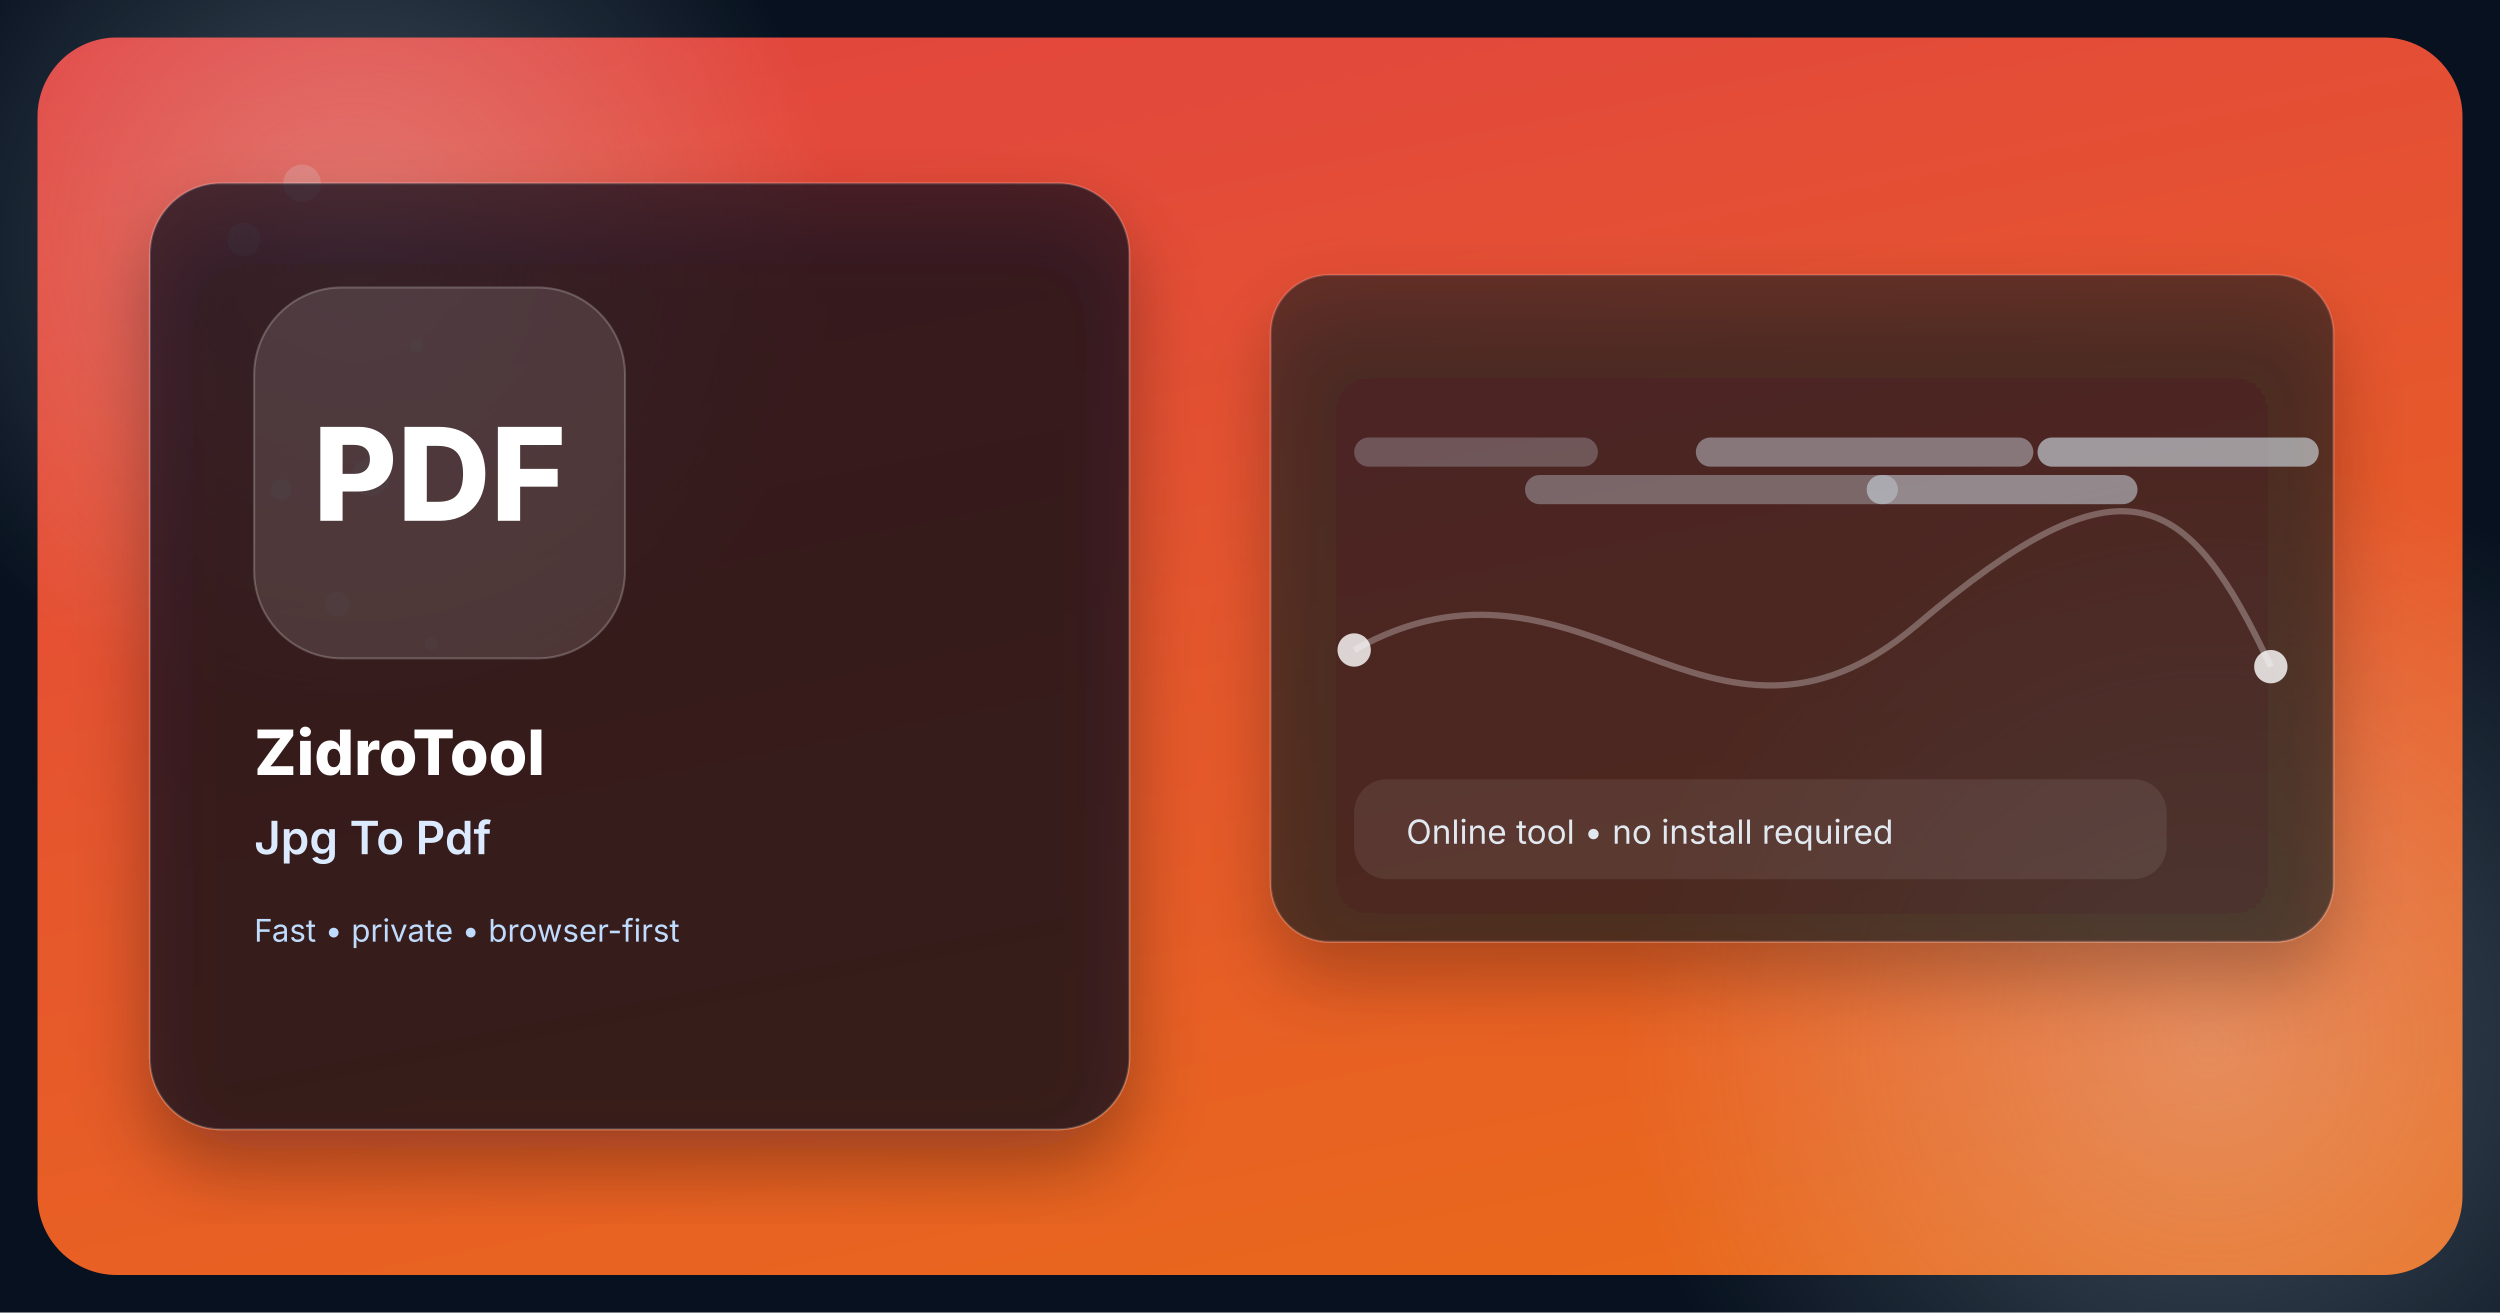
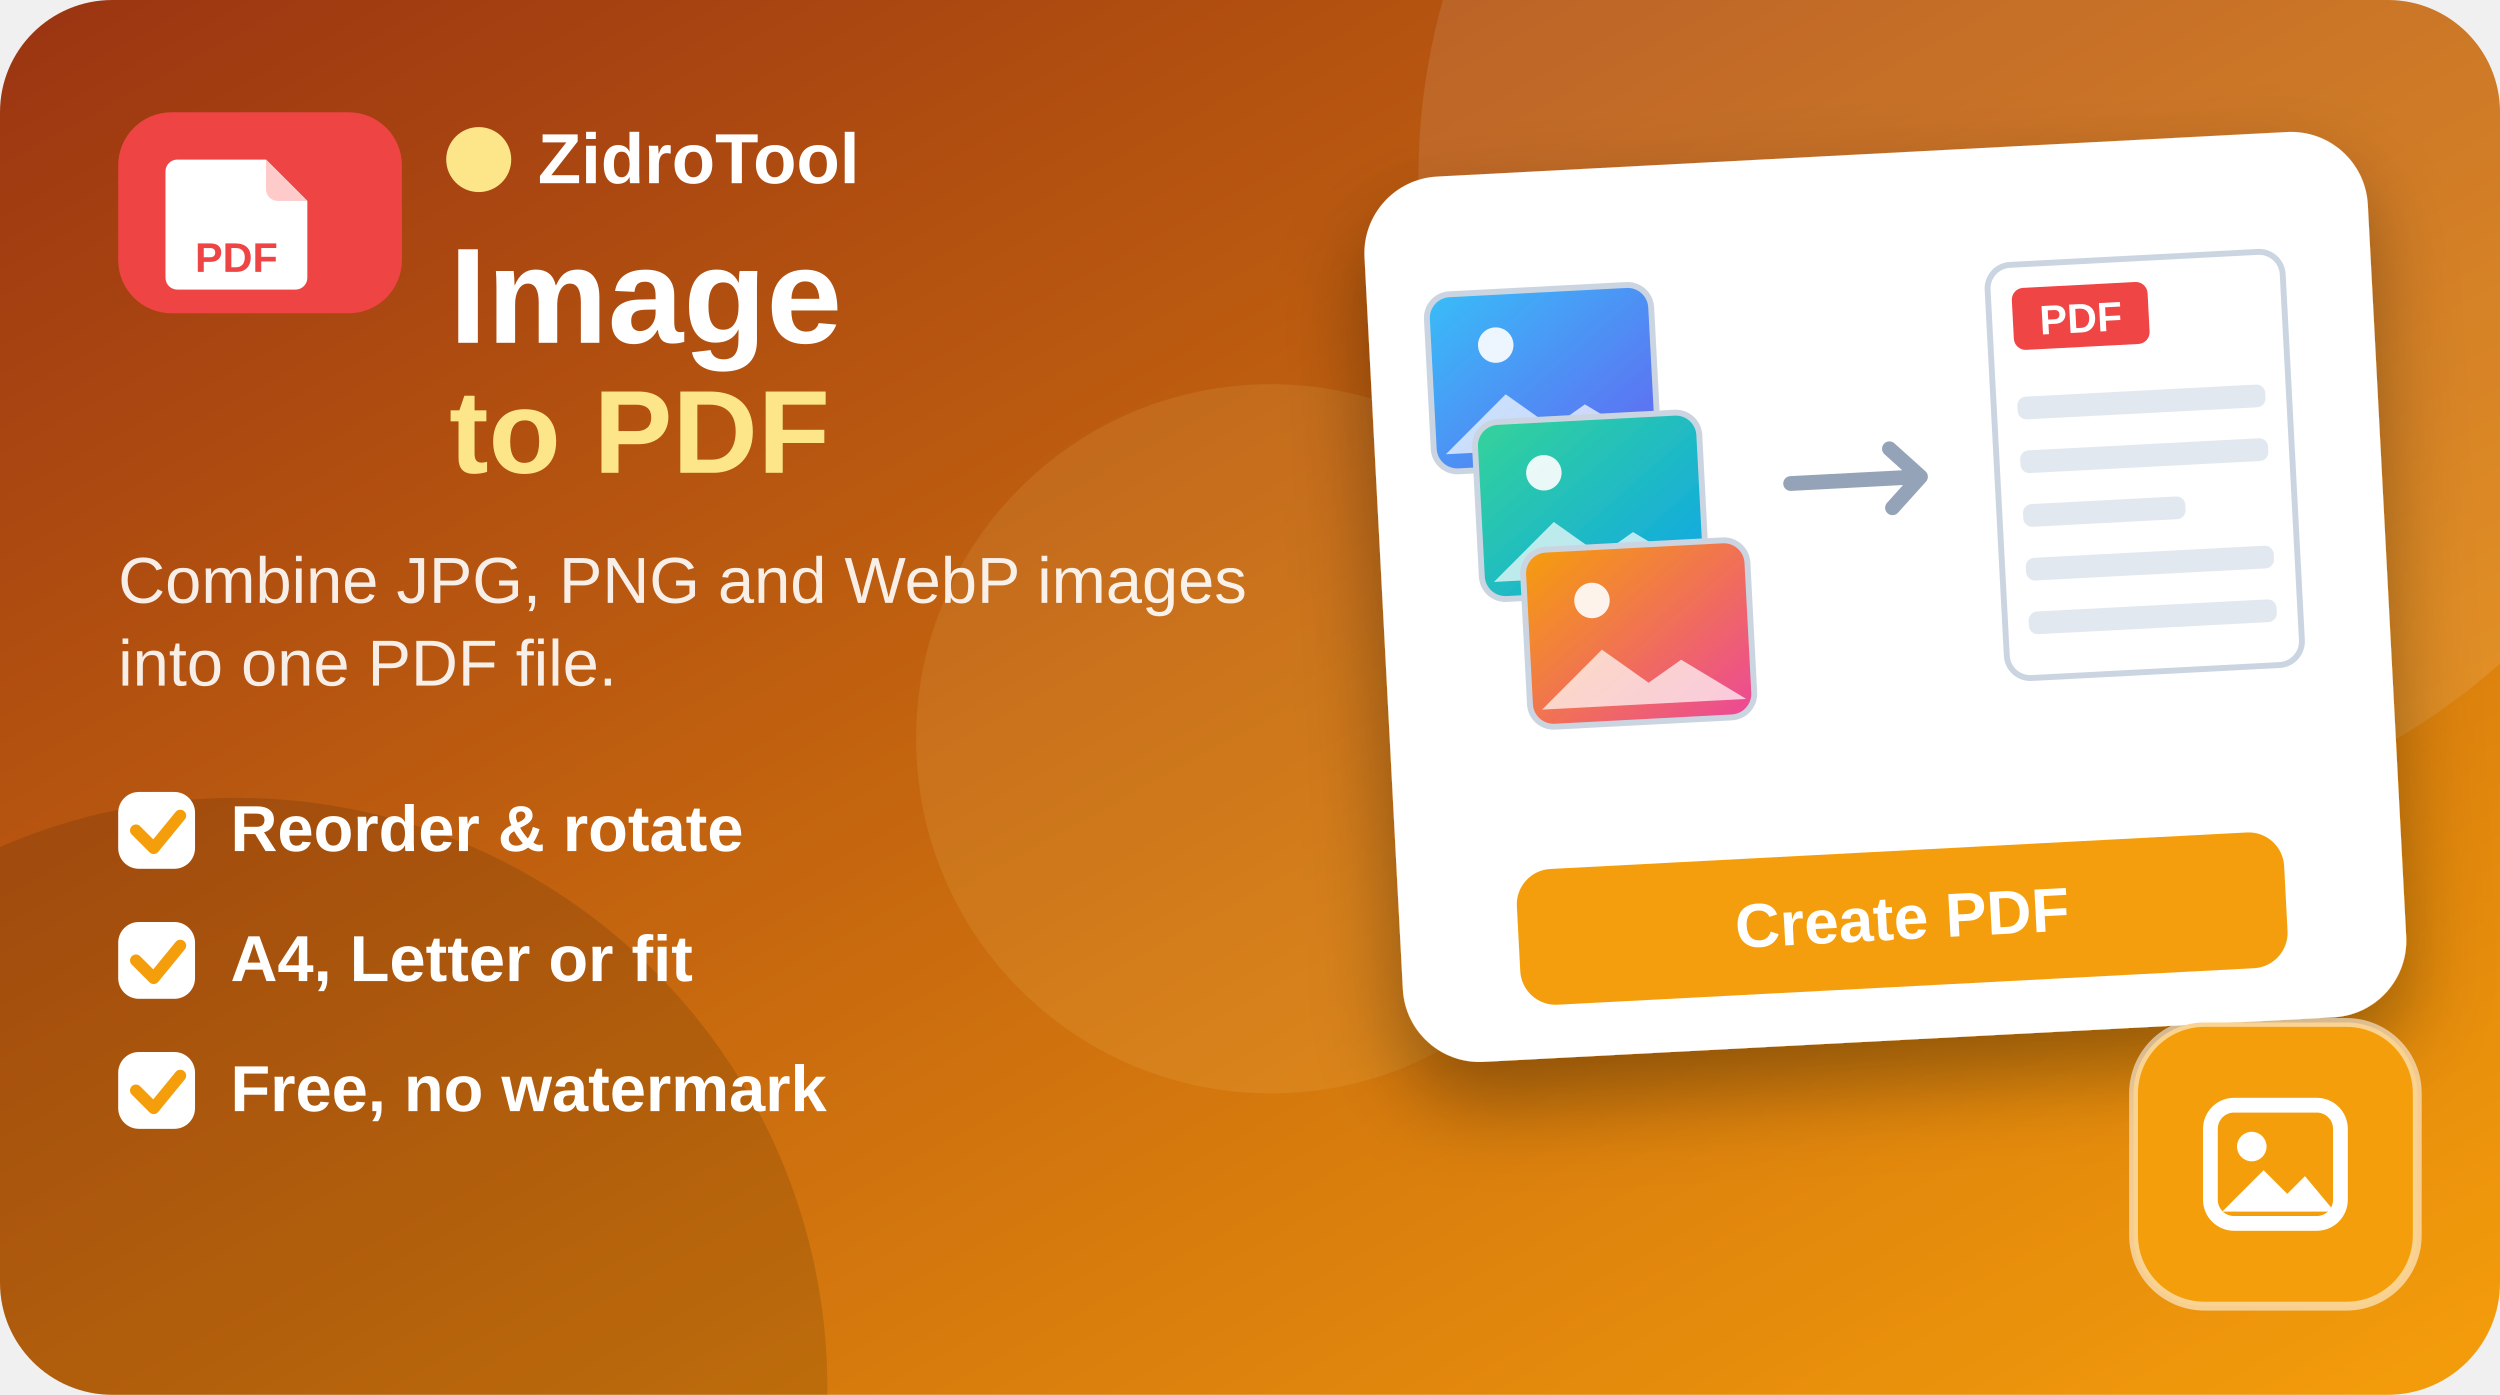
- <svg xmlns="http://www.w3.org/2000/svg" width="1200" height="630" viewBox="0 0 1200 630" role="img" aria-label="Jpg To Pdf">
+ <svg xmlns="http://www.w3.org/2000/svg" viewBox="0 0 846 472" width="423" height="236" font-family="Arial, Helvetica, sans-serif" role="img" aria-label="Image to PDF">
  <defs>
-     <linearGradient id="bg" x1="0" y1="0" x2="1" y2="1" gradientTransform="rotate(23 .5 .5)">
-       <stop stop-color="#ef4444" />
-       <stop offset="1" stop-color="#f97316" />
+     <linearGradient id="bg" x1="0" y1="0" x2="1" y2="1">
+       <stop offset="0" stop-color="#9a3412" />
+       <stop offset="1" stop-color="#f59e0b" />
    </linearGradient>
-     <radialGradient id="glow">
-       <stop stop-color="#e0f2fe" stop-opacity=".28" />
-       <stop offset="1" stop-color="#e0f2fe" stop-opacity="0" />
-     </radialGradient>
-     <filter id="shadow">
-       <feDropShadow dx="0" dy="18" stdDeviation="18" flood-color="#020617" flood-opacity=".45" />
+     <linearGradient id="38bdf86366f1" x1="0" y1="0" x2="1" y2="1">
+       <stop offset="0" stop-color="#38bdf8" />
+       <stop offset="1" stop-color="#6366f1" />
+     </linearGradient>
+     <linearGradient id="34d3990ea5e9" x1="0" y1="0" x2="1" y2="1">
+       <stop offset="0" stop-color="#34d399" />
+       <stop offset="1" stop-color="#0ea5e9" />
+     </linearGradient>
+     <linearGradient id="f59e0bec4899" x1="0" y1="0" x2="1" y2="1">
+       <stop offset="0" stop-color="#f59e0b" />
+       <stop offset="1" stop-color="#ec4899" />
+     </linearGradient>
+     <clipPath id="cp">
+       <rect width="846" height="472" rx="38" />
+     </clipPath>
+     <filter id="sh" x="-20%" y="-20%" width="140%" height="150%">
+       <feDropShadow dx="0" dy="14" stdDeviation="14" flood-color="#000" flood-opacity=".35" />
    </filter>
  </defs>
-   <rect width="1200" height="630" fill="#07111f" />
-   <rect x="18" y="18" width="1164" height="594" rx="38" fill="url(#bg)" opacity=".94" />
-   <circle cx="170" cy="120" r="230" fill="url(#glow)" />
-   <circle cx="1060" cy="500" r="280" fill="url(#glow)" />
-   <circle cx="162" cy="290" r="6" fill="#e0f2fe" opacity=".18" />
-   <circle cx="200" cy="166" r="3" fill="#e0f2fe" opacity=".18" />
-   <circle cx="207" cy="309" r="3" fill="#e0f2fe" opacity=".18" />
-   <circle cx="135" cy="235" r="5" fill="#e0f2fe" opacity=".18" />
-   <circle cx="178" cy="229" r="9" fill="#e0f2fe" opacity=".18" />
-   <circle cx="117" cy="115" r="8" fill="#e0f2fe" opacity=".18" />
-   <circle cx="259" cy="211" r="4" fill="#e0f2fe" opacity=".18" />
-   <circle cx="145" cy="88" r="9" fill="#e0f2fe" opacity=".18" />
-   <g filter="url(#shadow)">
-     <rect x="72" y="88" width="470" height="454" rx="34" fill="#07111f" fill-opacity=".72" stroke="#ffffff" stroke-opacity=".16" />
-     <rect x="610" y="132" width="510" height="320" rx="28" fill="#07111f" fill-opacity=".56" stroke="#ffffff" stroke-opacity=".14" />
+   <g clip-path="url(#cp)">
+     <rect width="846" height="472" fill="url(#bg)" />
+     <circle cx="700" cy="60" r="220" fill="#fff" opacity=".10" />
+     <circle cx="80" cy="470" r="200" fill="#000" opacity=".12" />
+     <circle cx="430" cy="250" r="120" fill="#fde68a" opacity=".10" />
  </g>
-   <g transform="translate(122 138)">
-     <rect width="178" height="178" rx="42" fill="#ffffff" fill-opacity=".12" stroke="#ffffff" stroke-opacity=".22" />
-     <text x="89" y="112" text-anchor="middle" font-family="Inter,Arial,sans-serif" font-size="62" font-weight="800" fill="#fff">PDF</text>
+   <rect x="40" y="38" width="96" height="68" rx="18" fill="#ef4444" />
+   <path d="M60 54h30l14 14v26a4 4 0 0 1-4 4H60a4 4 0 0 1-4-4V58a4 4 0 0 1 4-4z" fill="#fff" />
+   <path d="M90 54v10a4 4 0 0 0 4 4h10z" fill="#fecaca" />
+   <text x="80" y="92" font-size="14" font-weight="900" fill="#ef4444" text-anchor="middle">PDF</text>
+   <circle cx="162" cy="54" r="11" fill="#fde68a" />
+   <text x="182" y="62" font-size="24" font-weight="700" fill="#fff">ZidroTool</text>
+   <text x="152" y="116" font-size="46" font-weight="900" fill="#fff">Image</text>
+   <text x="152" y="160" font-size="40" font-weight="800" fill="#fde68a">to PDF</text>
+   <text x="40" y="204" font-size="22" fill="#fff" opacity=".9">Combine JPG, PNG and WebP images</text>
+   <text x="40" y="232" font-size="22" fill="#fff" opacity=".9">into one PDF file.</text>
+   <rect x="40" y="268" width="26" height="26" rx="7" fill="#fff" />
+   <path d="M46 281l6 6l9 -11" stroke="#f59e0b" stroke-width="4" fill="none" stroke-linecap="round" stroke-linejoin="round" />
+   <text x="78" y="288" font-size="22" font-weight="600" fill="#fff">Reorder &amp; rotate</text>
+   <rect x="40" y="312" width="26" height="26" rx="7" fill="#fff" />
+   <path d="M46 325l6 6l9 -11" stroke="#f59e0b" stroke-width="4" fill="none" stroke-linecap="round" stroke-linejoin="round" />
+   <text x="78" y="332" font-size="22" font-weight="600" fill="#fff">A4, Letter or fit</text>
+   <rect x="40" y="356" width="26" height="26" rx="7" fill="#fff" />
+   <path d="M46 369l6 6l9 -11" stroke="#f59e0b" stroke-width="4" fill="none" stroke-linecap="round" stroke-linejoin="round" />
+   <text x="78" y="376" font-size="22" font-weight="600" fill="#fff">Free, no watermark</text>
+   <g filter="url(#sh)">
+     <g transform="translate(468 52) rotate(-3 170 150)">
+       <rect width="340" height="300" rx="26" fill="#fff" />
+       <g>
+         <rect x="20" y="40" width="76" height="60" rx="8" fill="url(#38bdf86366f1)" stroke="#cbd5e1" stroke-width="2" />
+         <circle cx="42.8" cy="58.0" r="6.0" fill="#fff" opacity=".9" />
+         <path d="M24 94l21.28 -19.2l15.2 12.0l11.4 -7.2l21.28 14.4z" fill="#fff" opacity=".7" />
+         <rect x="34" y="84" width="76" height="60" rx="8" fill="url(#34d3990ea5e9)" stroke="#cbd5e1" stroke-width="2" />
+         <circle cx="56.8" cy="102.0" r="6.0" fill="#fff" opacity=".9" />
+         <path d="M38 138l21.28 -19.2l15.2 12.0l11.4 -7.2l21.28 14.4z" fill="#fff" opacity=".7" />
+         <rect x="48" y="128" width="76" height="60" rx="8" fill="url(#f59e0bec4899)" stroke="#cbd5e1" stroke-width="2" />
+         <circle cx="70.8" cy="146.0" r="6.0" fill="#fff" opacity=".9" />
+         <path d="M52 182l21.28 -19.2l15.2 12.0l11.4 -7.2l21.28 14.4z" fill="#fff" opacity=".7" />
+         <path d="M140 110h44m-10 -10l10 10l-10 10" stroke="#94a3b8" stroke-width="5" fill="none" stroke-linecap="round" stroke-linejoin="round" />
+         <g transform="rotate(0 260.0 110.0)">
+           <rect x="210" y="40" width="100" height="140" rx="8" fill="#fff" stroke="#cbd5e1" stroke-width="2" />
+           <rect x="218" y="48" width="46.0" height="21.0" rx="4" fill="#ef4444" />
+           <text x="241.0" y="64.1" font-size="14.0" font-weight="800" fill="#fff" text-anchor="middle">PDF</text>
+           <rect x="218" y="84.8" width="84.0" height="7.7" rx="3" fill="#e2e8f0" />
+           <rect x="218" y="103" width="84.0" height="7.7" rx="3" fill="#e2e8f0" />
+           <rect x="218" y="121.2" width="55" height="7.7" rx="3" fill="#e2e8f0" />
+           <rect x="218" y="139.4" width="84.0" height="7.7" rx="3" fill="#e2e8f0" />
+           <rect x="218" y="157.6" width="84.0" height="7.7" rx="3" fill="#e2e8f0" />
+         </g>
+         <rect x="40" y="236" width="260" height="46" rx="12" fill="#f59e0b" />
+         <text x="170.0" y="266" font-size="21" font-weight="700" fill="#fff" text-anchor="middle">Create PDF</text>
+       </g>
+     </g>
  </g>
-   <text x="122" y="372" font-family="Inter,Arial,sans-serif" font-size="30" font-weight="800" fill="#fff">ZidroTool</text>
-   <text x="122" y="410" font-family="Inter,Arial,sans-serif" font-size="22" font-weight="600" fill="#dbeafe">Jpg To Pdf</text>
-   <text x="122" y="452" font-family="Inter,Arial,sans-serif" font-size="15" fill="#bfdbfe">Fast • private • browser-first</text>
-   <g>
-     <rect x="650" y="210" width="117" height="14" rx="7" fill="#e0f2fe" opacity="0.24" />
-     <rect x="732" y="228" width="179" height="14" rx="7" fill="#e0f2fe" opacity="0.32" />
-     <rect x="814" y="210" width="162" height="14" rx="7" fill="#e0f2fe" opacity="0.4" />
-     <rect x="896" y="228" width="130" height="14" rx="7" fill="#e0f2fe" opacity="0.48" />
-     <rect x="978" y="210" width="135" height="14" rx="7" fill="#e0f2fe" opacity="0.56" />
+   <g transform="translate(722 346)">
+     <rect width="96" height="96" rx="24" fill="#f59e0b" stroke="#fff" stroke-opacity=".55" stroke-width="3" />
+     <g transform="translate(8 8) scale(1)">
+       <rect x="18" y="20" width="44" height="40" rx="8" fill="none" stroke="#fff" stroke-width="5" />
+       <circle cx="32" cy="34" r="5" fill="#fff" />
+       <path d="M22 56l14 -14l8 8l6 -6l10 12z" fill="#fff" />
+     </g>
  </g>
-   <path d="M650 312 C760 250 820 385 920 300 S1050 235 1090 320" fill="none" stroke="#fff" stroke-opacity=".28" stroke-width="3" />
-   <circle cx="650" cy="312" r="8" fill="#fff" opacity=".8" />
-   <circle cx="1090" cy="320" r="8" fill="#fff" opacity=".8" />
-   <rect x="650" y="374" width="390" height="48" rx="16" fill="#fff" fill-opacity=".08" />
-   <text x="675" y="405" font-family="Inter,Arial,sans-serif" font-size="16" fill="#e2e8f0">Online tool • no install required</text>
</svg>
